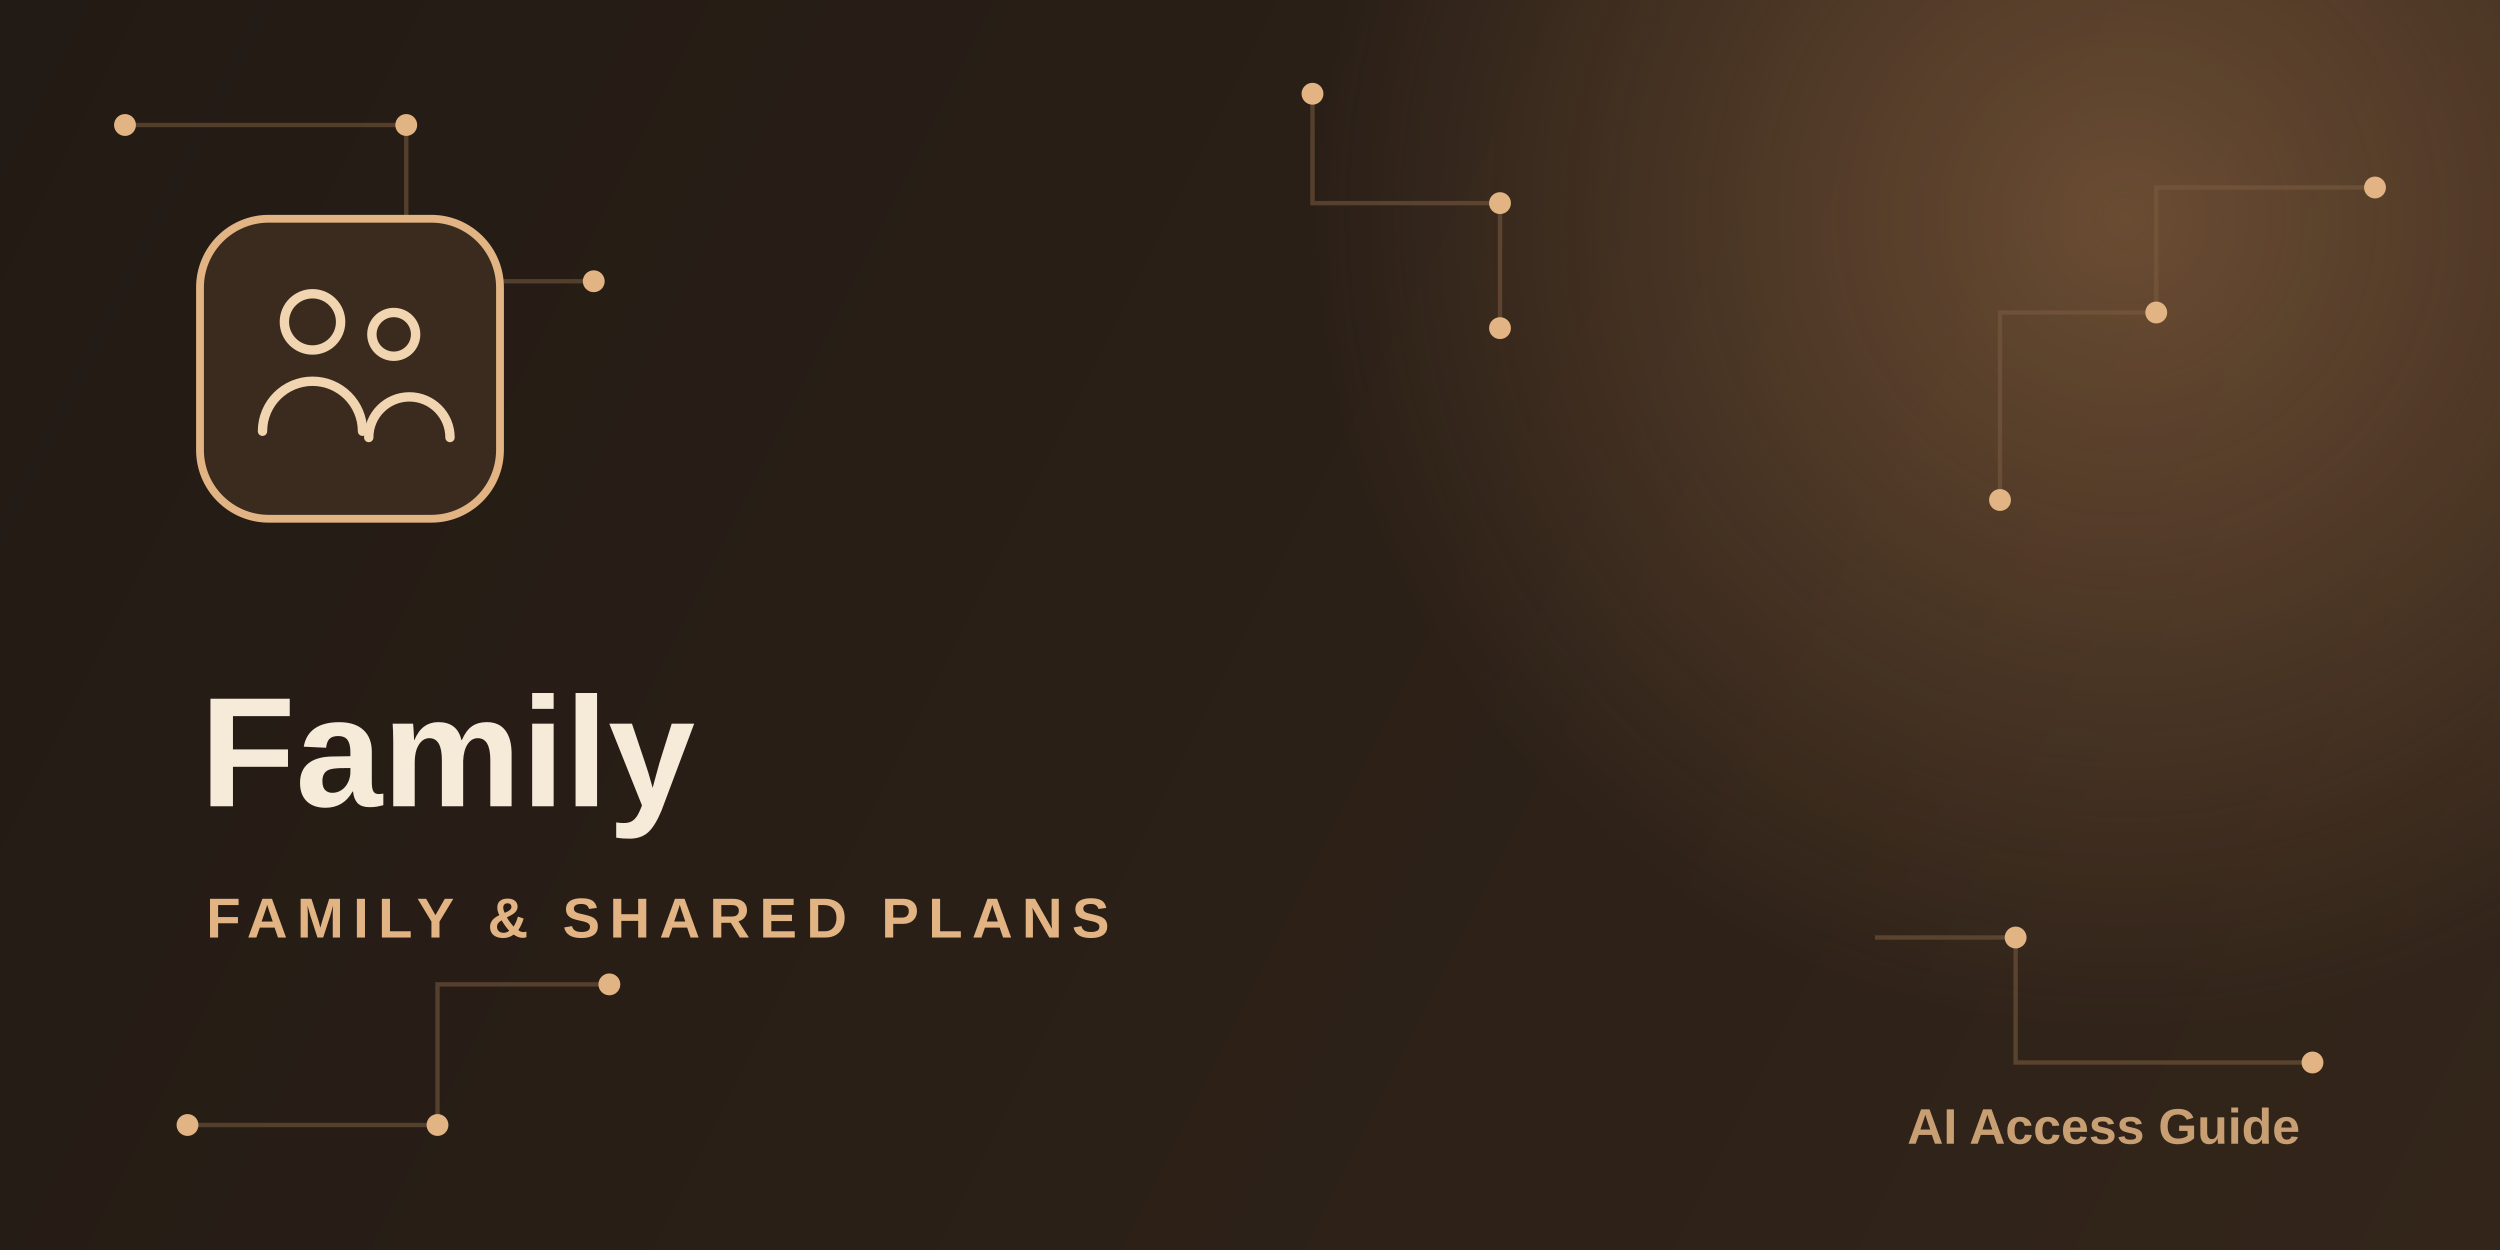
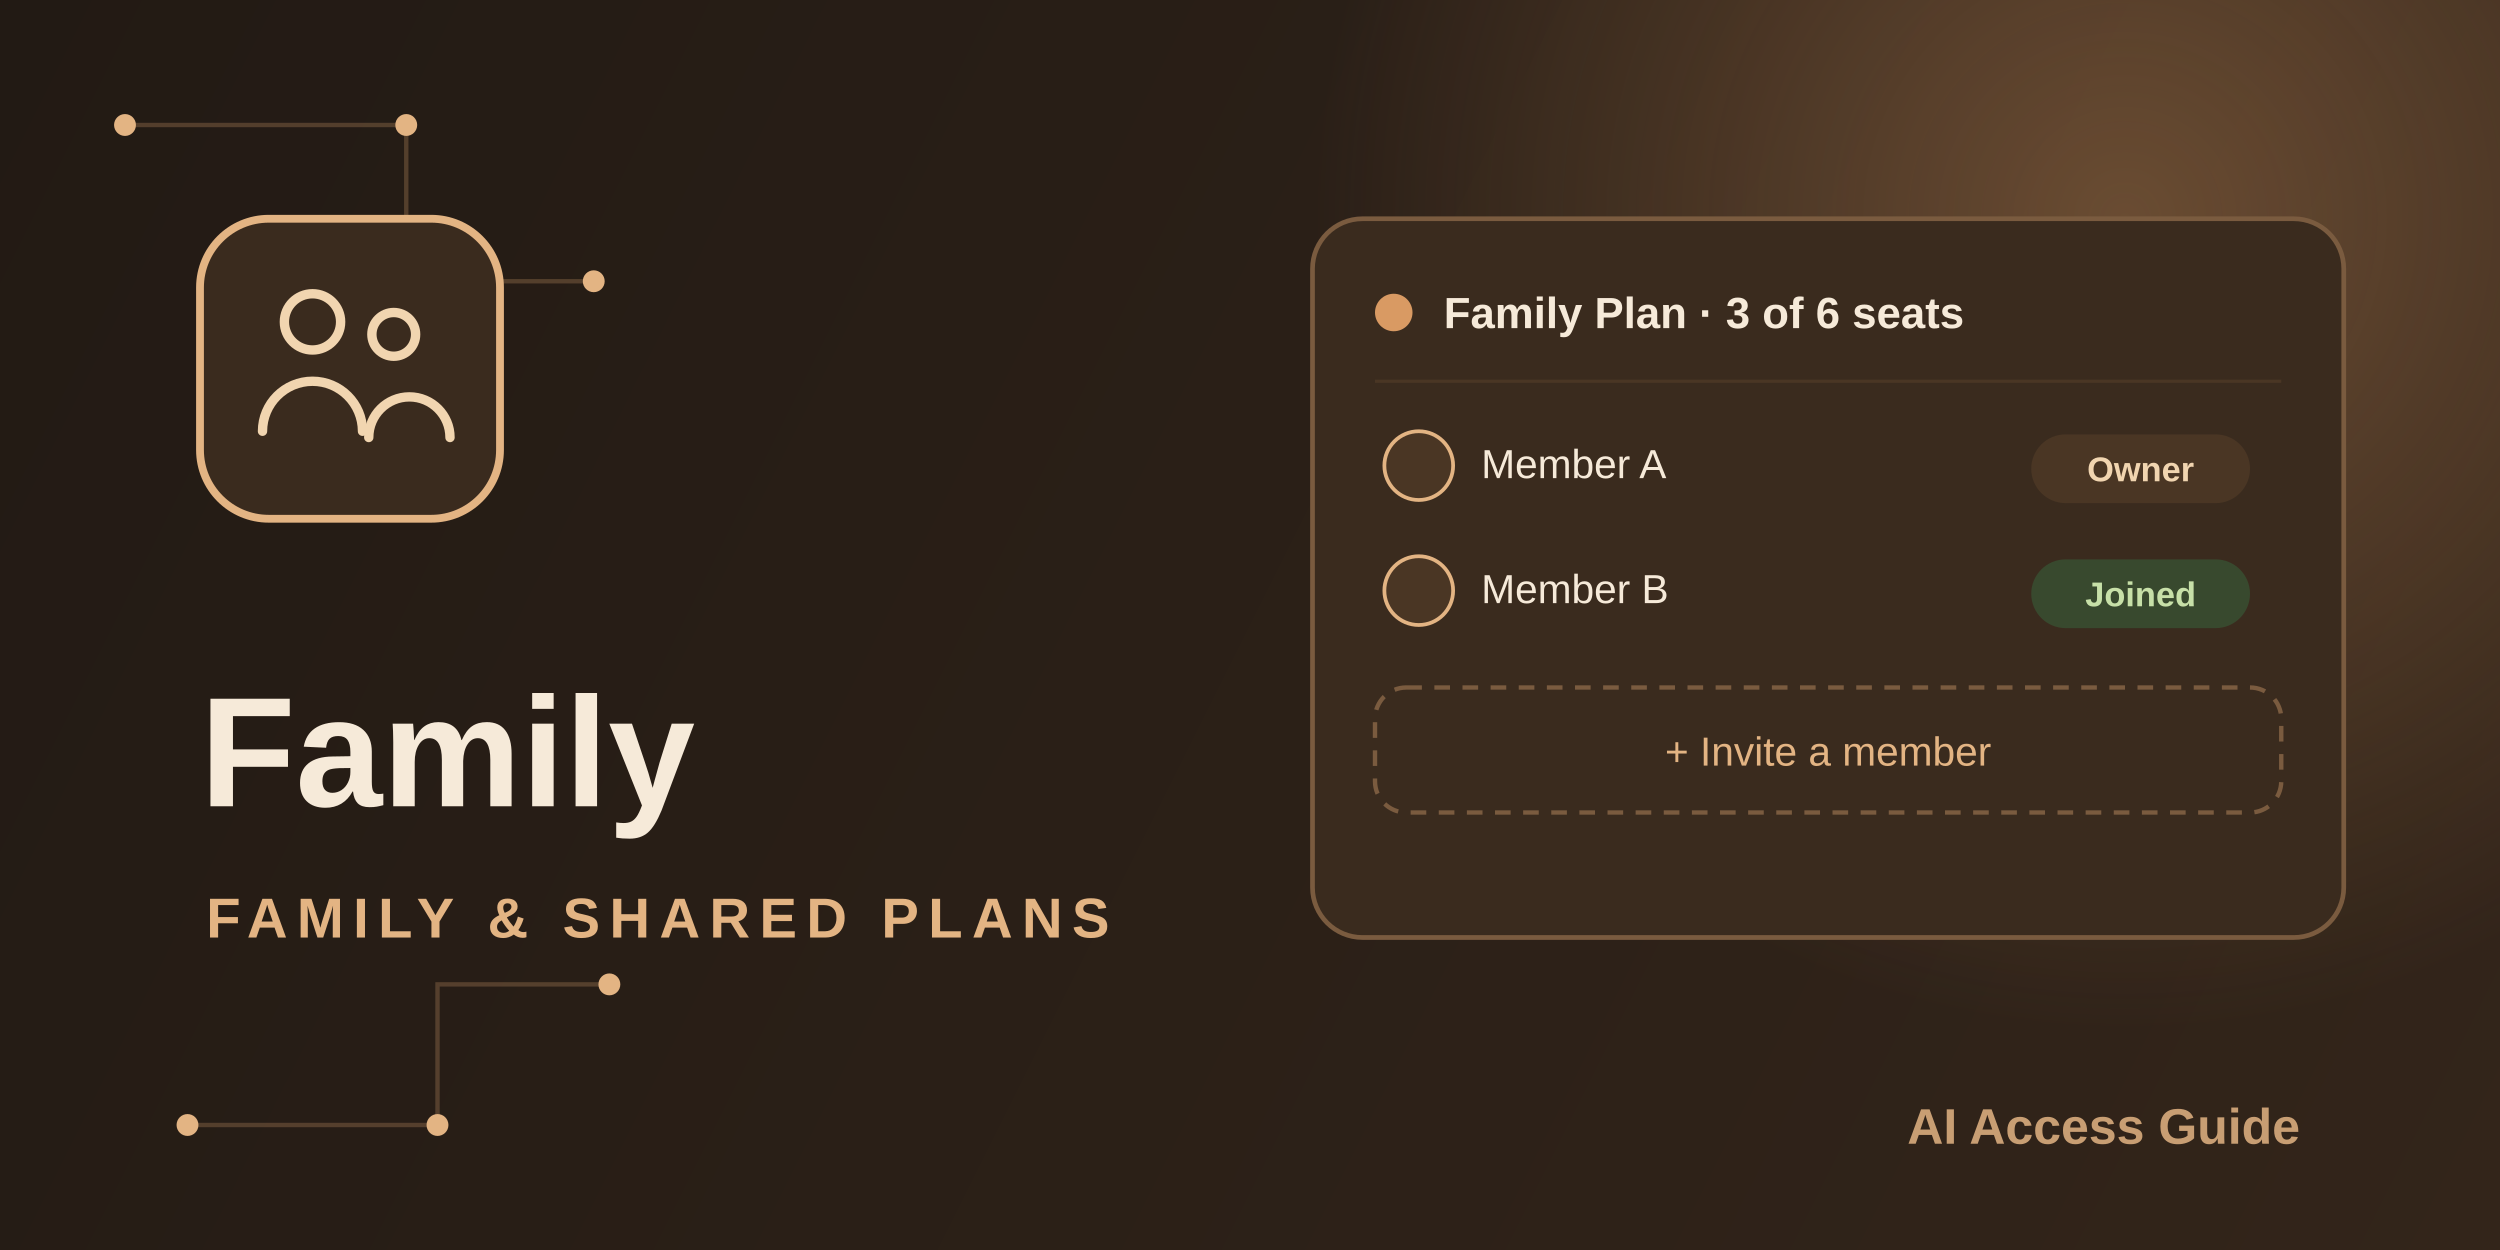
<svg xmlns="http://www.w3.org/2000/svg" viewBox="0 0 800 400" role="img" aria-label="Family and shared plan guide for AI subscriptions cover image">
  <defs>
    <linearGradient id="bgGrad6" x1="0" y1="0" x2="800" y2="400" gradientUnits="userSpaceOnUse">
      <stop offset="0" stop-color="#221a14" />
      <stop offset="1" stop-color="#33251a" />
    </linearGradient>
    <radialGradient id="glow6" cx="680" cy="70" r="260" gradientUnits="userSpaceOnUse">
      <stop offset="0" stop-color="#d99a63" stop-opacity="0.35" />
      <stop offset="1" stop-color="#d99a63" stop-opacity="0" />
    </radialGradient>
  </defs>
  <rect width="800" height="400" fill="url(#bgGrad6)" />
  <rect width="800" height="400" fill="url(#glow6)" />
  <g stroke="#7a5b3f" stroke-width="1.4" opacity="0.55" fill="none">
    <path d="M40 40 h90 v50 h60" />
-     <path d="M760 60 h-70 v40 h-50 v60" />
    <path d="M60 360 h80 v-45 h55" />
-     <path d="M740 340 h-95 v-40 h-45" />
-     <path d="M420 30 v35 h60 v40" />
  </g>
  <g fill="#e3b483">
    <circle cx="40" cy="40" r="3.5" />
    <circle cx="130" cy="40" r="3.5" />
    <circle cx="190" cy="90" r="3.5" />
-     <circle cx="760" cy="60" r="3.5" />
-     <circle cx="690" cy="100" r="3.5" />
-     <circle cx="640" cy="160" r="3.5" />
    <circle cx="60" cy="360" r="3.5" />
    <circle cx="140" cy="360" r="3.5" />
    <circle cx="195" cy="315" r="3.5" />
-     <circle cx="740" cy="340" r="3.5" />
-     <circle cx="645" cy="300" r="3.5" />
-     <circle cx="420" cy="30" r="3.5" />
-     <circle cx="480" cy="65" r="3.5" />
-     <circle cx="480" cy="105" r="3.5" />
  </g>
  <rect x="64" y="70" width="96" height="96" rx="22" fill="#3a2b1e" stroke="#e3b483" stroke-width="2.5" />
  <g fill="none" stroke="#f1d5b0" stroke-width="3" stroke-linecap="round" stroke-linejoin="round">
    <circle cx="100" cy="103" r="9" />
    <circle cx="126" cy="107" r="7" />
    <path d="M84 138 a16 16 0 0 1 32 0" />
    <path d="M118 140 a13 13 0 0 1 26 0" />
  </g>
  <text x="64" y="258" font-family="-apple-system, 'Segoe UI', Arial, sans-serif" font-size="50" font-weight="700" fill="#f6ead9">Family</text>
  <text x="66" y="300" font-family="-apple-system, 'Segoe UI', Arial, sans-serif" font-size="18" font-weight="600" letter-spacing="3" fill="#e3b483">FAMILY &amp; SHARED PLANS</text>
  <text x="736" y="366" text-anchor="end" font-family="-apple-system, 'Segoe UI', Arial, sans-serif" font-size="16" font-weight="700" fill="#e3b483" opacity="0.85">AI Access Guide</text>
+   <rect x="420" y="70" width="330" height="230" rx="16" fill="#3a2b1e" stroke="#7a5b3f" stroke-width="1.5" />
+   <circle cx="446" cy="100" r="6" fill="#d99a63" />
+   <text x="462" y="105" font-family="-apple-system, 'Segoe UI', Arial, sans-serif" font-size="14" font-weight="700" fill="#f6ead9">Family Plan · 3 of 6 seats</text>
+   <line x1="440" y1="122" x2="730" y2="122" stroke="#4a3624" stroke-width="1" />
+   <circle cx="454" cy="149" r="11" fill="#4a3624" stroke="#e3b483" stroke-width="1.2" />
+   <text x="474" y="153" font-family="-apple-system, 'Segoe UI', Arial, sans-serif" font-size="13" fill="#f6ead9">Member A</text>
+   <rect x="650" y="139" width="70" height="22" rx="11" fill="#4a3624" />
+   <text x="685" y="154" text-anchor="middle" font-family="-apple-system, 'Segoe UI', Arial, sans-serif" font-size="11" font-weight="700" fill="#f1d5b0">Owner</text>
+   <circle cx="454" cy="189" r="11" fill="#4a3624" stroke="#e3b483" stroke-width="1.2" />
+   <text x="474" y="193" font-family="-apple-system, 'Segoe UI', Arial, sans-serif" font-size="13" fill="#f6ead9">Member B</text>
+   <rect x="650" y="179" width="70" height="22" rx="11" fill="#38492e" />
+   <text x="685" y="194" text-anchor="middle" font-family="-apple-system, 'Segoe UI', Arial, sans-serif" font-size="11" font-weight="700" fill="#c7e0a8">Joined</text>
+   <rect x="440" y="220" width="290" height="40" rx="10" fill="none" stroke="#7a5b3f" stroke-width="1.4" stroke-dasharray="5 4" />
+   <text x="585" y="245" text-anchor="middle" font-family="-apple-system, 'Segoe UI', Arial, sans-serif" font-size="13" fill="#e3b483">+ Invite a member</text>
</svg>
